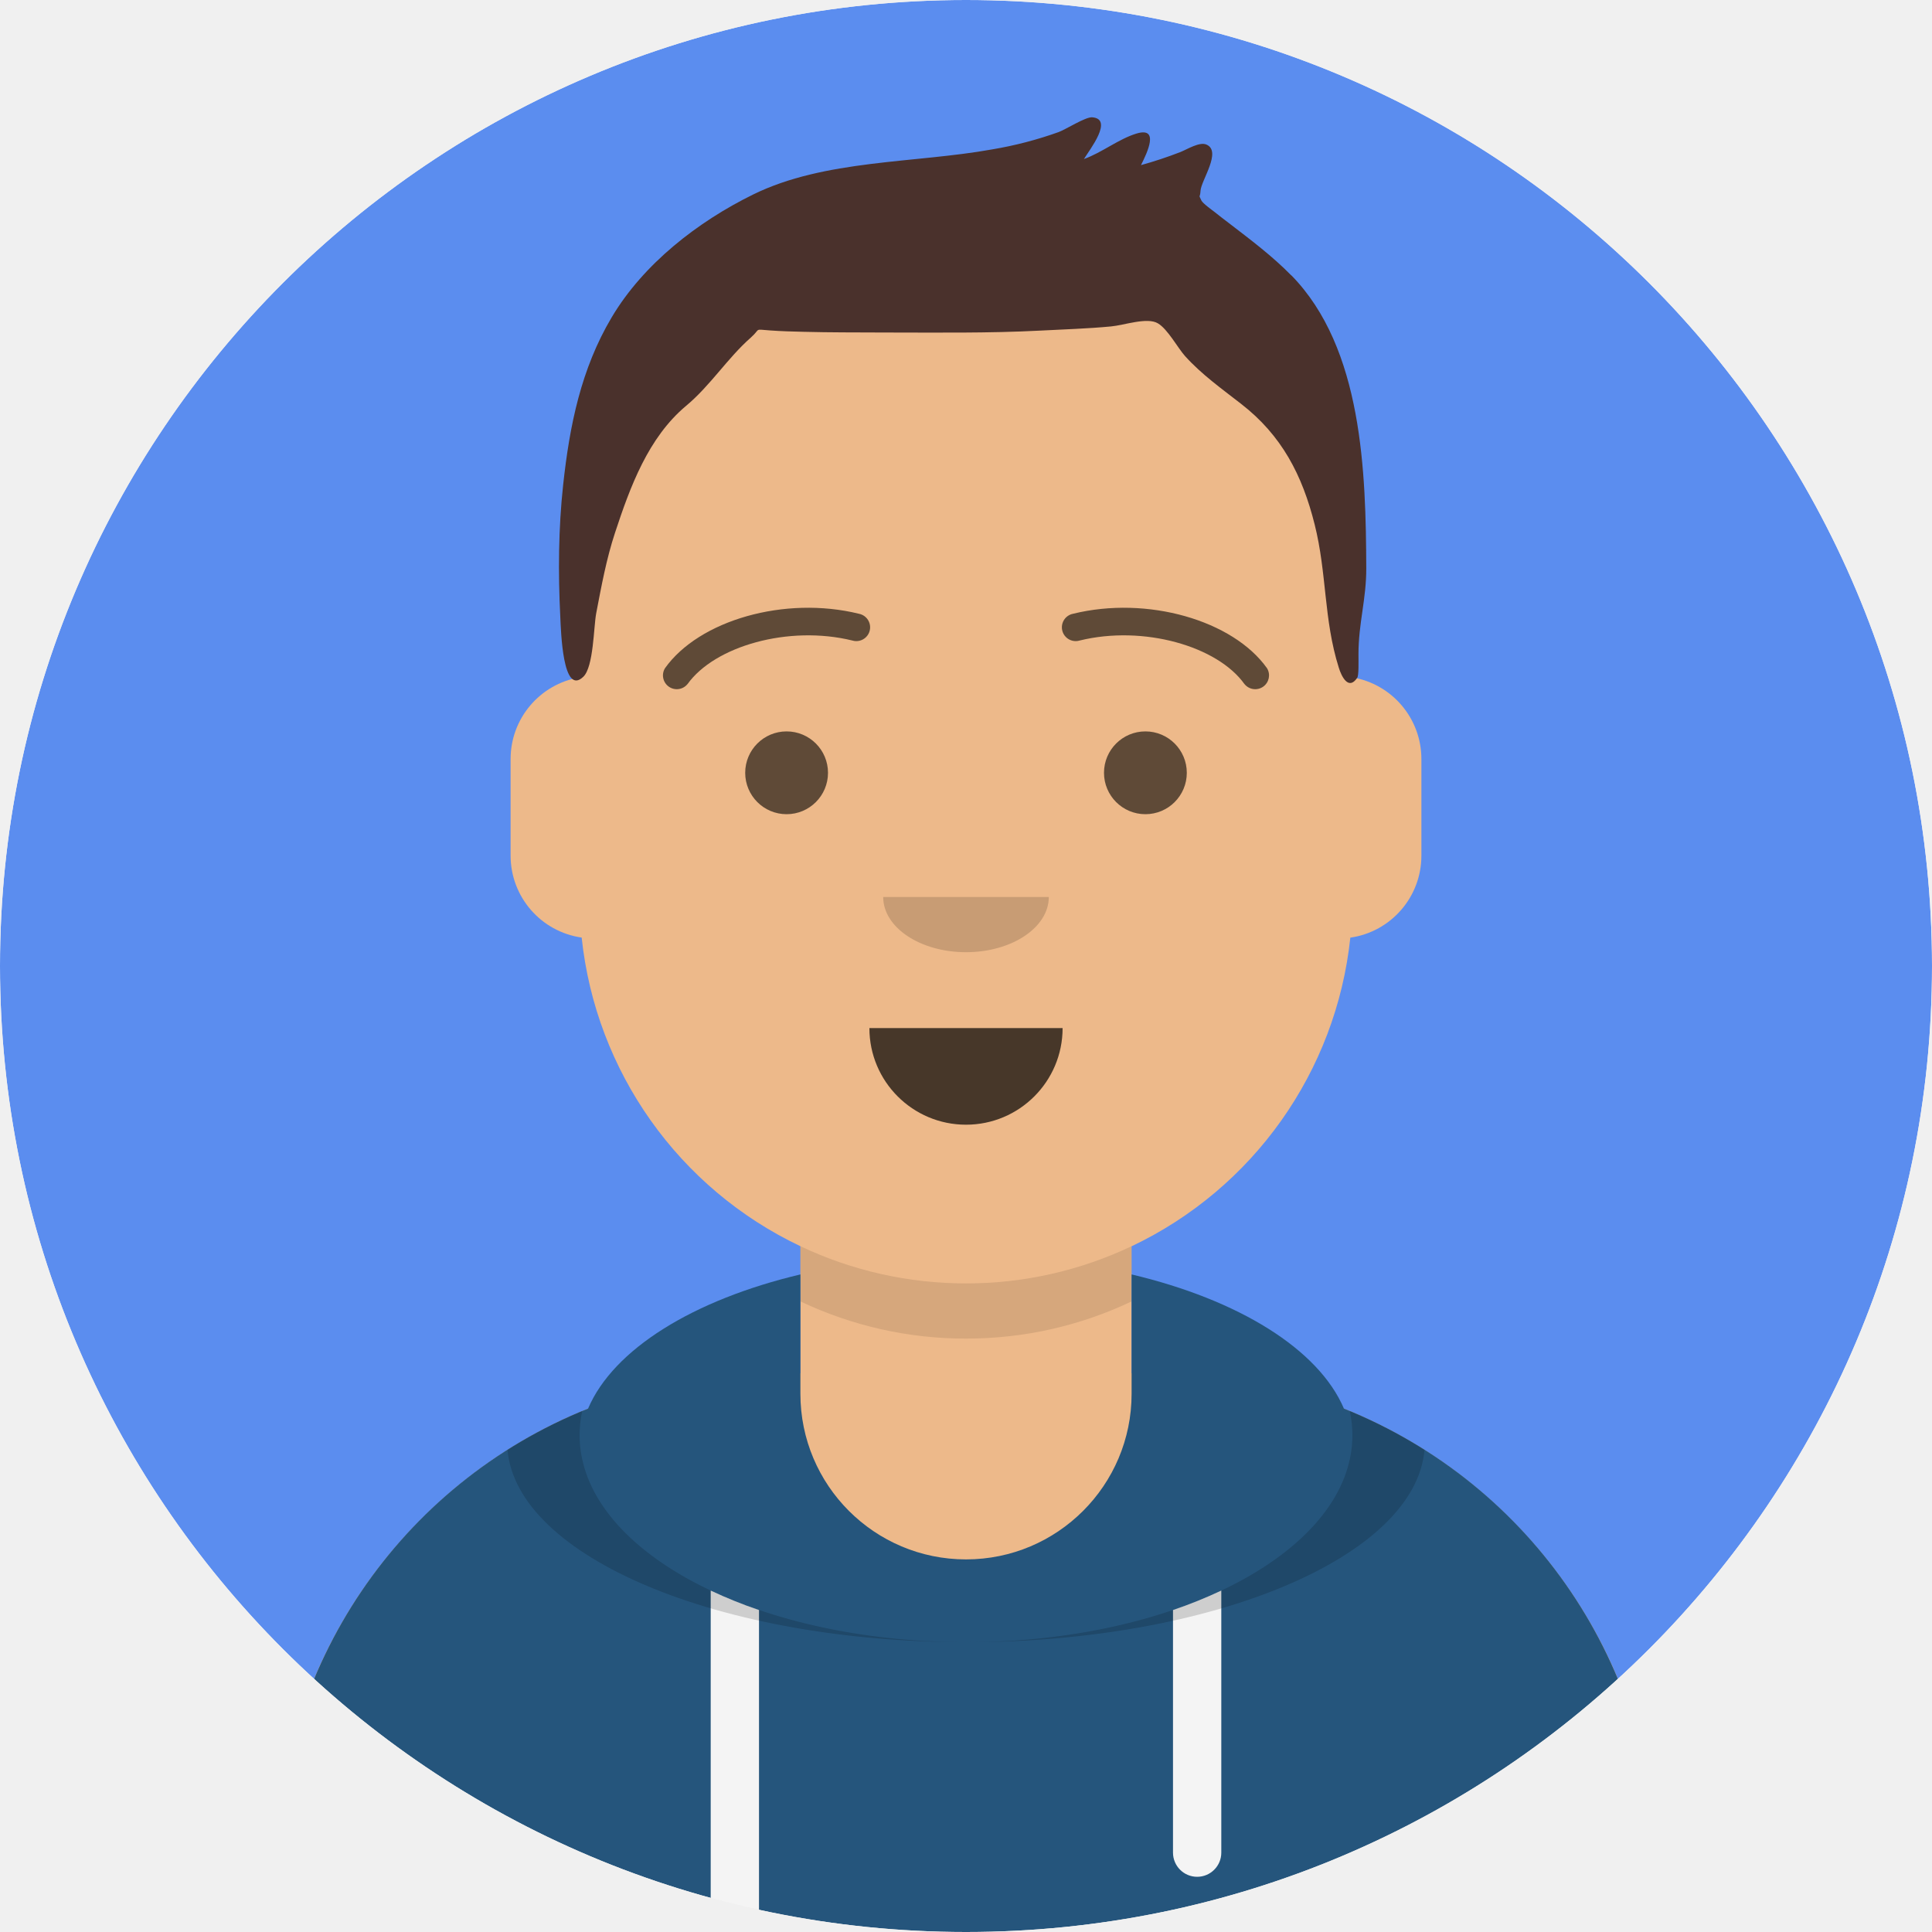
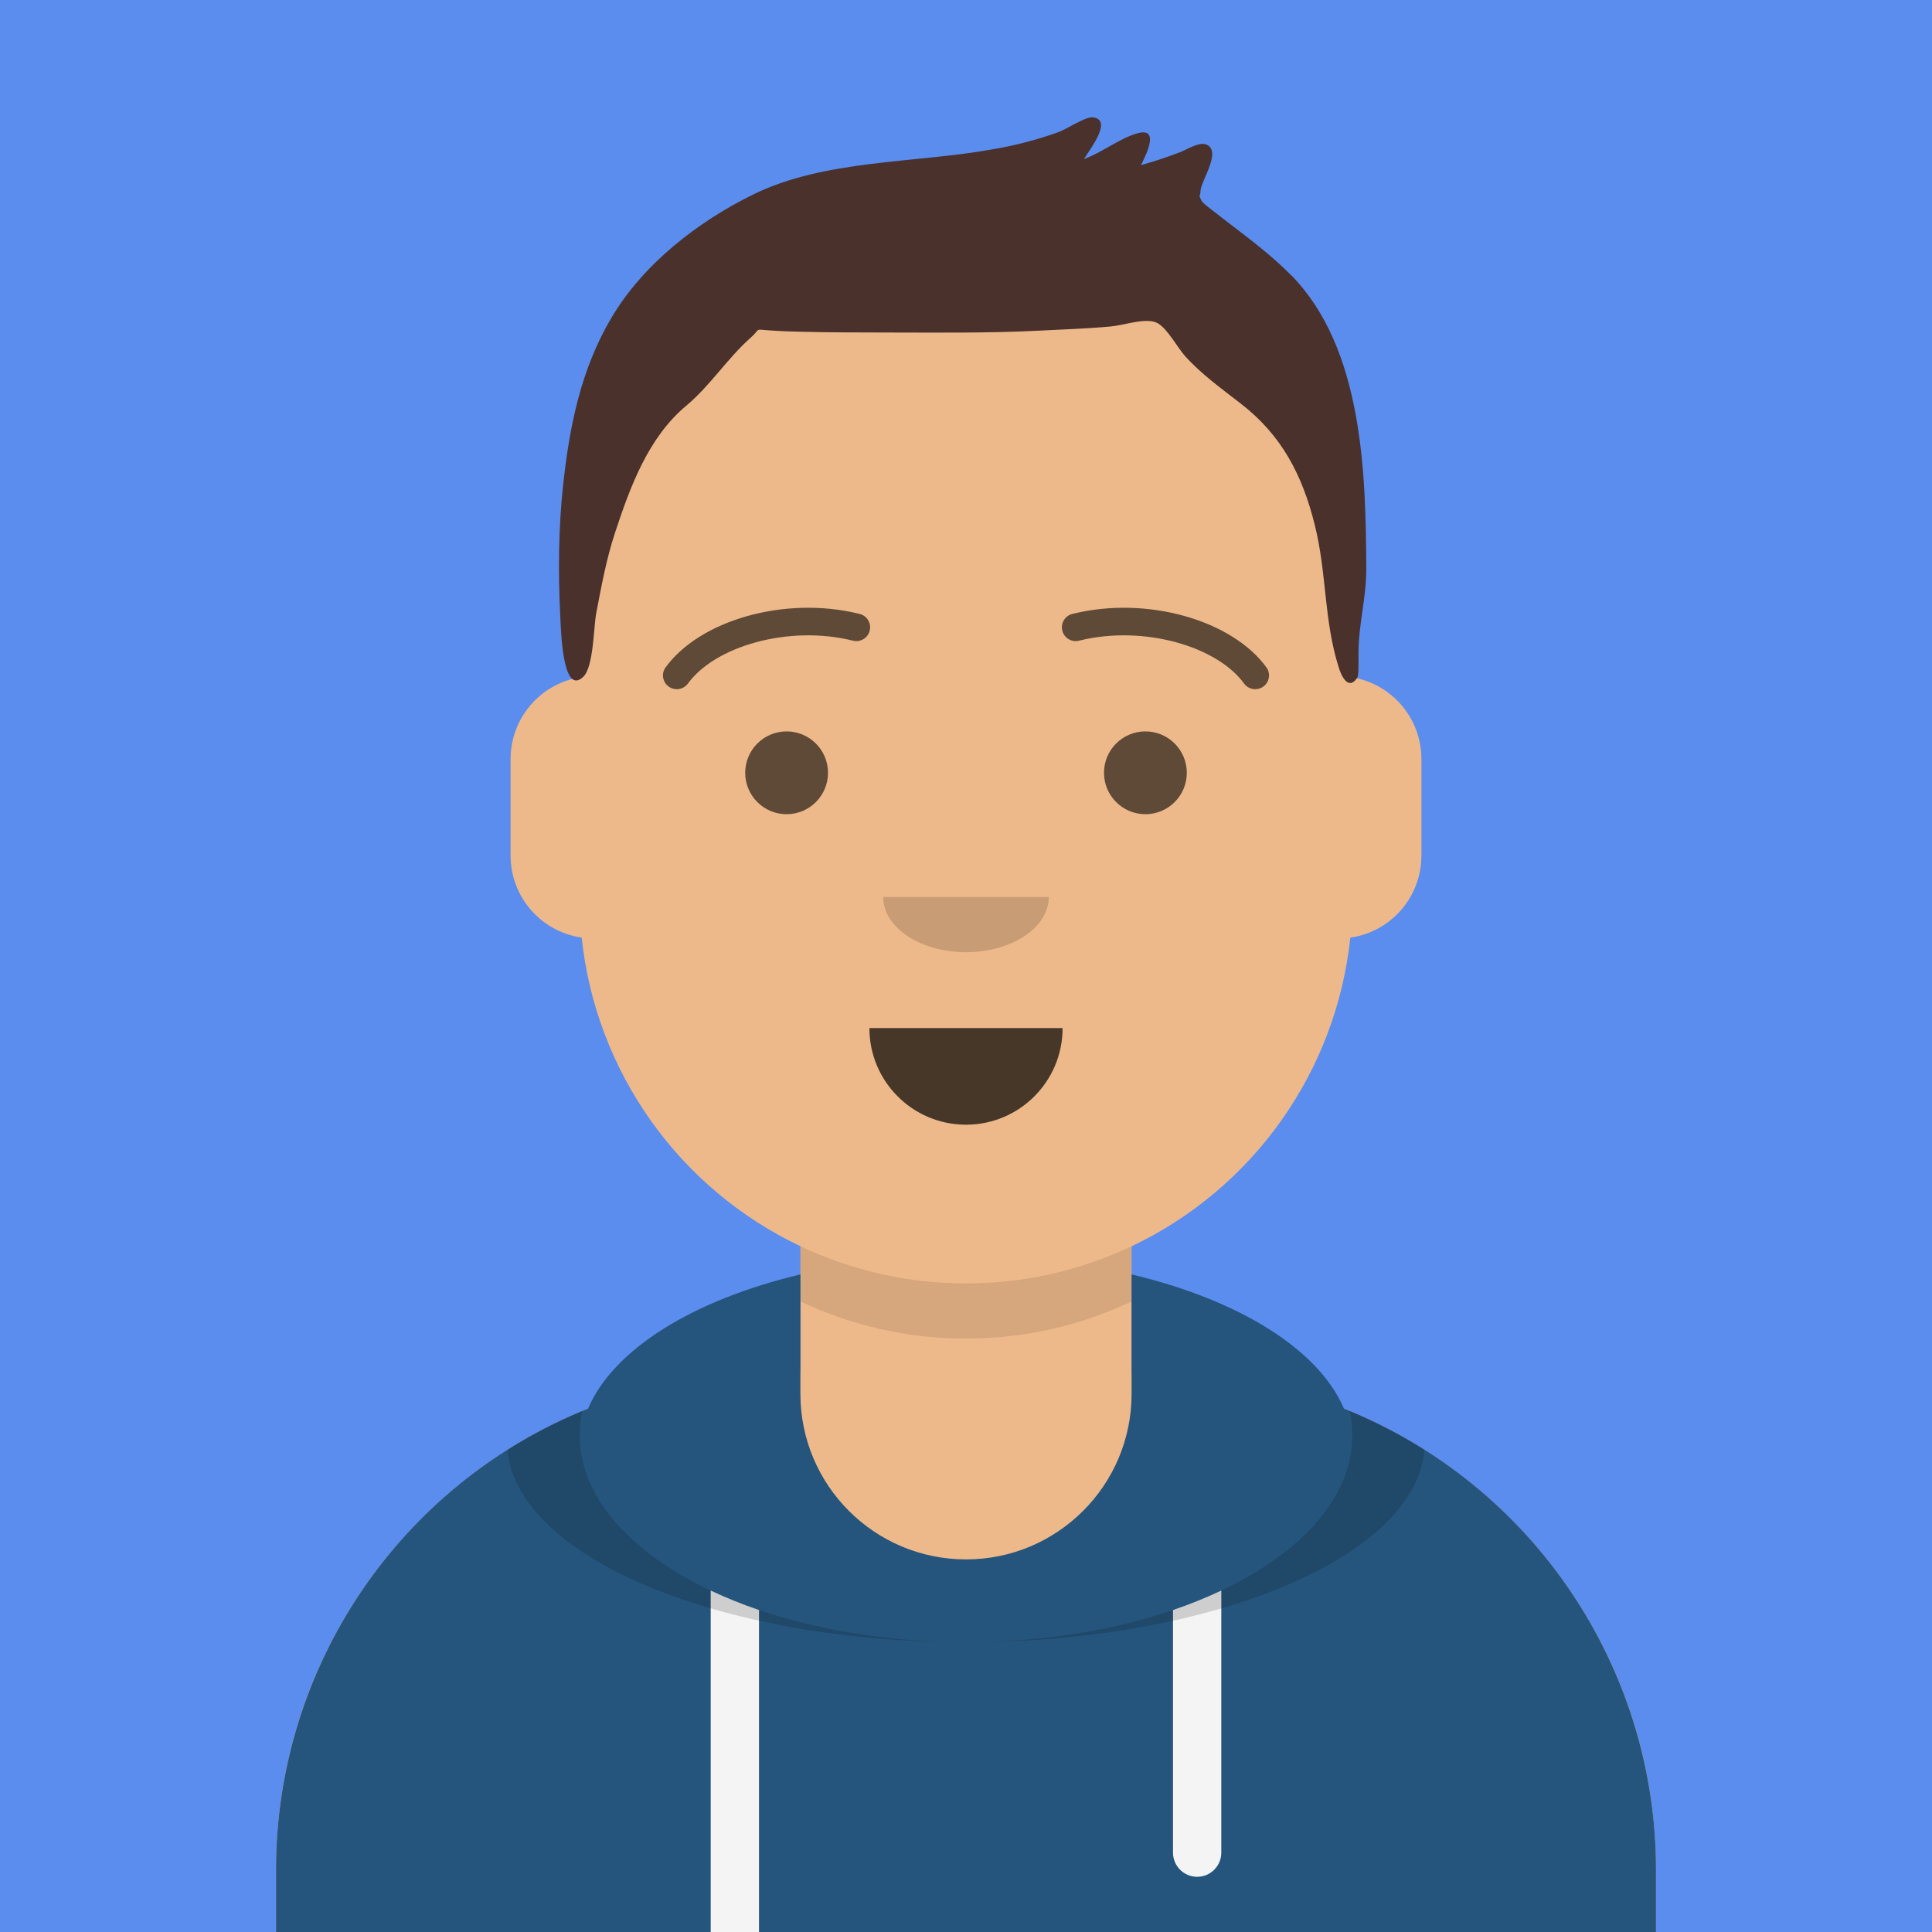
- <svg xmlns="http://www.w3.org/2000/svg" viewBox="0 0 512 512" width="512" height="512">
-   <defs>
-     <clipPath id="fc">
-       <circle cx="256" cy="256" r="256" />
-     </clipPath>
-   </defs>
-   <g clip-path="url(#fc)">
-     <svg viewBox="0 0 280 280" width="512" height="512" preserveAspectRatio="xMidYMid meet">
-       <mask id="viewboxMask">
-         <rect width="280" height="280" rx="0" ry="0" x="0" y="0" fill="#fff" />
-       </mask>
-       <g mask="url(#viewboxMask)">
-         <rect fill="#5B8DEF" width="280" height="280" x="0" y="0" />
-         <g transform="translate(8)">
-           <path d="M132 36a56 56 0 0 0-56 56v6.17A12 12 0 0 0 66 110v14a12 12 0 0 0 10.3 11.88 56.04 56.04 0 0 0 31.7 44.73v18.4h-4a72 72 0 0 0-72 72v9h200v-9a72 72 0 0 0-72-72h-4v-18.39a56.04 56.04 0 0 0 31.7-44.73A12 12 0 0 0 198 124v-14a12 12 0 0 0-10-11.83V92a56 56 0 0 0-56-56Z" fill="#edb98a" />
-           <path d="M108 180.61v8a55.79 55.79 0 0 0 24 5.39c8.59 0 16.73-1.93 24-5.39v-8a55.79 55.79 0 0 1-24 5.39 55.79 55.79 0 0 1-24-5.39Z" fill="#000" fill-opacity=".1" />
-           <g transform="translate(0 170)">
-             <path d="M108 14.7c-15.52 3.68-27.1 10.83-30.77 19.44A72.02 72.02 0 0 0 32 101v9h200v-9a72.02 72.02 0 0 0-45.23-66.86C183.1 25.53 171.52 18.38 156 14.7V32a24 24 0 1 1-48 0V14.7Z" fill="#25557c" />
-             <path d="M102 63.34a67.1 67.1 0 0 1-7-2.82V110h7V63.34ZM162 63.34a67.04 67.04 0 0 0 7-2.82V98.5a3.5 3.5 0 1 1-7 0V63.34Z" fill="#F4F4F4" />
-             <path d="M187.62 34.49a71.79 71.79 0 0 1 10.83 5.63C197.11 55.62 167.87 68 132 68c30.93 0 56-13.43 56-30 0-1.19-.13-2.36-.38-3.51ZM76.38 34.49a16.48 16.48 0 0 0-.38 3.5c0 16.58 25.07 30 56 30-35.87 0-65.1-12.38-66.45-27.88a71.79 71.79 0 0 1 10.83-5.63Z" fill="#000" fill-opacity=".16" />
-           </g>
-           <g transform="translate(78 134)">
-             <path fill-rule="evenodd" clip-rule="evenodd" d="M40 15a14 14 0 1 0 28 0" fill="#000" fill-opacity=".7" />
-           </g>
-           <g transform="translate(104 122)">
-             <path fill-rule="evenodd" clip-rule="evenodd" d="M16 8c0 4.42 5.37 8 12 8s12-3.58 12-8" fill="#000" fill-opacity=".16" />
-           </g>
-           <g transform="translate(76 90)">
-             <path d="M36 22a6 6 0 1 1-12 0 6 6 0 0 1 12 0ZM88 22a6 6 0 1 1-12 0 6 6 0 0 1 12 0Z" fill="#000" fill-opacity=".6" />
-           </g>
-           <g transform="translate(76 82)">
-             <path d="M15.63 17.16c3.92-5.51 14.65-8.6 23.9-6.33a2 2 0 1 0 .95-3.88c-10.74-2.64-23.17.94-28.11 7.9a2 2 0 0 0 3.26 2.3ZM96.37 17.16c-3.91-5.51-14.65-8.6-23.9-6.33a2 2 0 1 1-.95-3.88c10.74-2.64 23.17.94 28.11 7.9a2 2 0 0 1-3.26 2.3Z" fill="#000" fill-opacity=".6" />
-           </g>
-           <g transform="translate(-1)">
-             <path fill-rule="evenodd" clip-rule="evenodd" d="M180.15 39.92c-2.76-2.82-5.96-5.21-9.08-7.61-.69-.53-1.39-1.05-2.06-1.6-.15-.12-1.72-1.24-1.9-1.66-.45-.99-.19-.22-.12-1.4.08-1.5 3.13-5.73.85-6.7-1-.43-2.8.7-3.75 1.08a59.56 59.56 0 0 1-5.73 1.9c.93-1.85 2.7-5.57-.63-4.58-2.6.78-5.03 2.77-7.64 3.7.86-1.4 4.32-5.8 1.2-6.05-.98-.07-3.8 1.75-4.86 2.14a55.81 55.81 0 0 1-9.63 2.51c-11.2 2.02-24.3 1.45-34.65 6.54-8 3.93-15.88 10.03-20.5 17.8-4.44 7.48-6.1 15.67-7.03 24.25-.69 6.3-.74 12.8-.42 19.12.1 2.07.34 11.61 3.34 8.72 1.5-1.44 1.49-7.25 1.87-9.22.75-3.91 1.47-7.85 2.72-11.64 2.2-6.68 4.81-13.8 10.3-18.4 3.53-2.94 6.01-6.93 9.39-9.9 1.51-1.35.36-1.2 2.8-1.03 1.63.12 3.28.16 4.92.2 3.8.1 7.6.08 11.4.1 7.64 0 15.25.12 22.89-.28 3.4-.18 6.8-.28 10.18-.6 1.9-.17 5.25-1.38 6.8-.45 1.43.84 2.91 3.61 3.94 4.75 2.41 2.67 5.3 4.72 8.12 6.92 5.9 4.57 8.87 10.33 10.66 17.48 1.79 7.13 1.29 13.75 3.5 20.76.38 1.24 1.4 3.36 2.67 1.46.24-.36.18-2.3.18-3.42 0-4.52 1.14-7.91 1.13-12.46-.06-13.83-.5-31.87-10.85-42.44Z" fill="#4a312c" />
-           </g>
-           <g transform="translate(49 72)" />
-           <g transform="translate(62 42)" />
-         </g>
+ <svg xmlns="http://www.w3.org/2000/svg" viewBox="0 0 280 280" width="512" height="512" preserveAspectRatio="xMidYMid meet">
+   <mask id="viewboxMask">
+     <rect width="280" height="280" rx="0" ry="0" x="0" y="0" fill="#fff" />
+   </mask>
+   <g mask="url(#viewboxMask)">
+     <rect fill="#5B8DEF" width="280" height="280" x="0" y="0" />
+     <g transform="translate(8)">
+       <path d="M132 36a56 56 0 0 0-56 56v6.17A12 12 0 0 0 66 110v14a12 12 0 0 0 10.3 11.88 56.04 56.04 0 0 0 31.7 44.73v18.4h-4a72 72 0 0 0-72 72v9h200v-9a72 72 0 0 0-72-72h-4v-18.39a56.04 56.04 0 0 0 31.7-44.73A12 12 0 0 0 198 124v-14a12 12 0 0 0-10-11.83V92a56 56 0 0 0-56-56Z" fill="#edb98a" />
+       <path d="M108 180.61v8a55.79 55.79 0 0 0 24 5.39c8.59 0 16.73-1.93 24-5.39v-8a55.79 55.79 0 0 1-24 5.39 55.79 55.79 0 0 1-24-5.39Z" fill="#000" fill-opacity=".1" />
+       <g transform="translate(0 170)">
+         <path d="M108 14.7c-15.52 3.68-27.1 10.83-30.77 19.44A72.02 72.02 0 0 0 32 101v9h200v-9a72.02 72.02 0 0 0-45.23-66.86C183.1 25.53 171.52 18.38 156 14.7V32a24 24 0 1 1-48 0V14.7Z" fill="#25557c" />
+         <path d="M102 63.34a67.1 67.1 0 0 1-7-2.82V110h7V63.34ZM162 63.34a67.04 67.04 0 0 0 7-2.82V98.5a3.5 3.5 0 1 1-7 0V63.34Z" fill="#F4F4F4" />
+         <path d="M187.62 34.49a71.79 71.79 0 0 1 10.83 5.63C197.11 55.62 167.87 68 132 68c30.93 0 56-13.43 56-30 0-1.19-.13-2.36-.38-3.51ZM76.38 34.49a16.48 16.48 0 0 0-.38 3.5c0 16.58 25.07 30 56 30-35.87 0-65.1-12.38-66.45-27.88a71.79 71.79 0 0 1 10.83-5.63Z" fill="#000" fill-opacity=".16" />
      </g>
-     </svg>
+       <g transform="translate(78 134)">
+         <path fill-rule="evenodd" clip-rule="evenodd" d="M40 15a14 14 0 1 0 28 0" fill="#000" fill-opacity=".7" />
+       </g>
+       <g transform="translate(104 122)">
+         <path fill-rule="evenodd" clip-rule="evenodd" d="M16 8c0 4.42 5.37 8 12 8s12-3.58 12-8" fill="#000" fill-opacity=".16" />
+       </g>
+       <g transform="translate(76 90)">
+         <path d="M36 22a6 6 0 1 1-12 0 6 6 0 0 1 12 0ZM88 22a6 6 0 1 1-12 0 6 6 0 0 1 12 0Z" fill="#000" fill-opacity=".6" />
+       </g>
+       <g transform="translate(76 82)">
+         <path d="M15.63 17.16c3.92-5.51 14.65-8.6 23.9-6.33a2 2 0 1 0 .95-3.88c-10.74-2.64-23.17.94-28.11 7.9a2 2 0 0 0 3.26 2.3ZM96.37 17.16c-3.91-5.51-14.65-8.6-23.9-6.33a2 2 0 1 1-.95-3.88c10.74-2.64 23.17.94 28.11 7.9a2 2 0 0 1-3.26 2.3Z" fill="#000" fill-opacity=".6" />
+       </g>
+       <g transform="translate(-1)">
+         <path fill-rule="evenodd" clip-rule="evenodd" d="M180.15 39.92c-2.76-2.82-5.96-5.21-9.08-7.61-.69-.53-1.39-1.05-2.06-1.6-.15-.12-1.72-1.24-1.9-1.66-.45-.99-.19-.22-.12-1.4.08-1.5 3.13-5.73.85-6.7-1-.43-2.8.7-3.75 1.08a59.56 59.56 0 0 1-5.73 1.9c.93-1.85 2.7-5.57-.63-4.58-2.6.78-5.03 2.77-7.64 3.7.86-1.4 4.32-5.8 1.2-6.05-.98-.07-3.8 1.75-4.86 2.14a55.81 55.81 0 0 1-9.63 2.51c-11.2 2.02-24.3 1.45-34.65 6.54-8 3.93-15.88 10.03-20.5 17.8-4.44 7.48-6.1 15.67-7.03 24.25-.69 6.3-.74 12.8-.42 19.12.1 2.07.34 11.61 3.34 8.72 1.5-1.44 1.49-7.25 1.87-9.22.75-3.91 1.47-7.85 2.72-11.64 2.2-6.68 4.81-13.8 10.3-18.4 3.53-2.94 6.01-6.93 9.39-9.9 1.51-1.35.36-1.2 2.8-1.03 1.63.12 3.28.16 4.92.2 3.8.1 7.6.08 11.4.1 7.64 0 15.25.12 22.89-.28 3.4-.18 6.8-.28 10.18-.6 1.9-.17 5.25-1.38 6.8-.45 1.43.84 2.91 3.61 3.94 4.75 2.41 2.67 5.3 4.72 8.12 6.92 5.9 4.57 8.87 10.33 10.66 17.48 1.79 7.13 1.29 13.75 3.5 20.76.38 1.24 1.4 3.36 2.67 1.46.24-.36.18-2.3.18-3.42 0-4.52 1.14-7.91 1.13-12.46-.06-13.83-.5-31.87-10.85-42.44Z" fill="#4a312c" />
+       </g>
+       <g transform="translate(49 72)" />
+       <g transform="translate(62 42)" />
+     </g>
  </g>
</svg>
